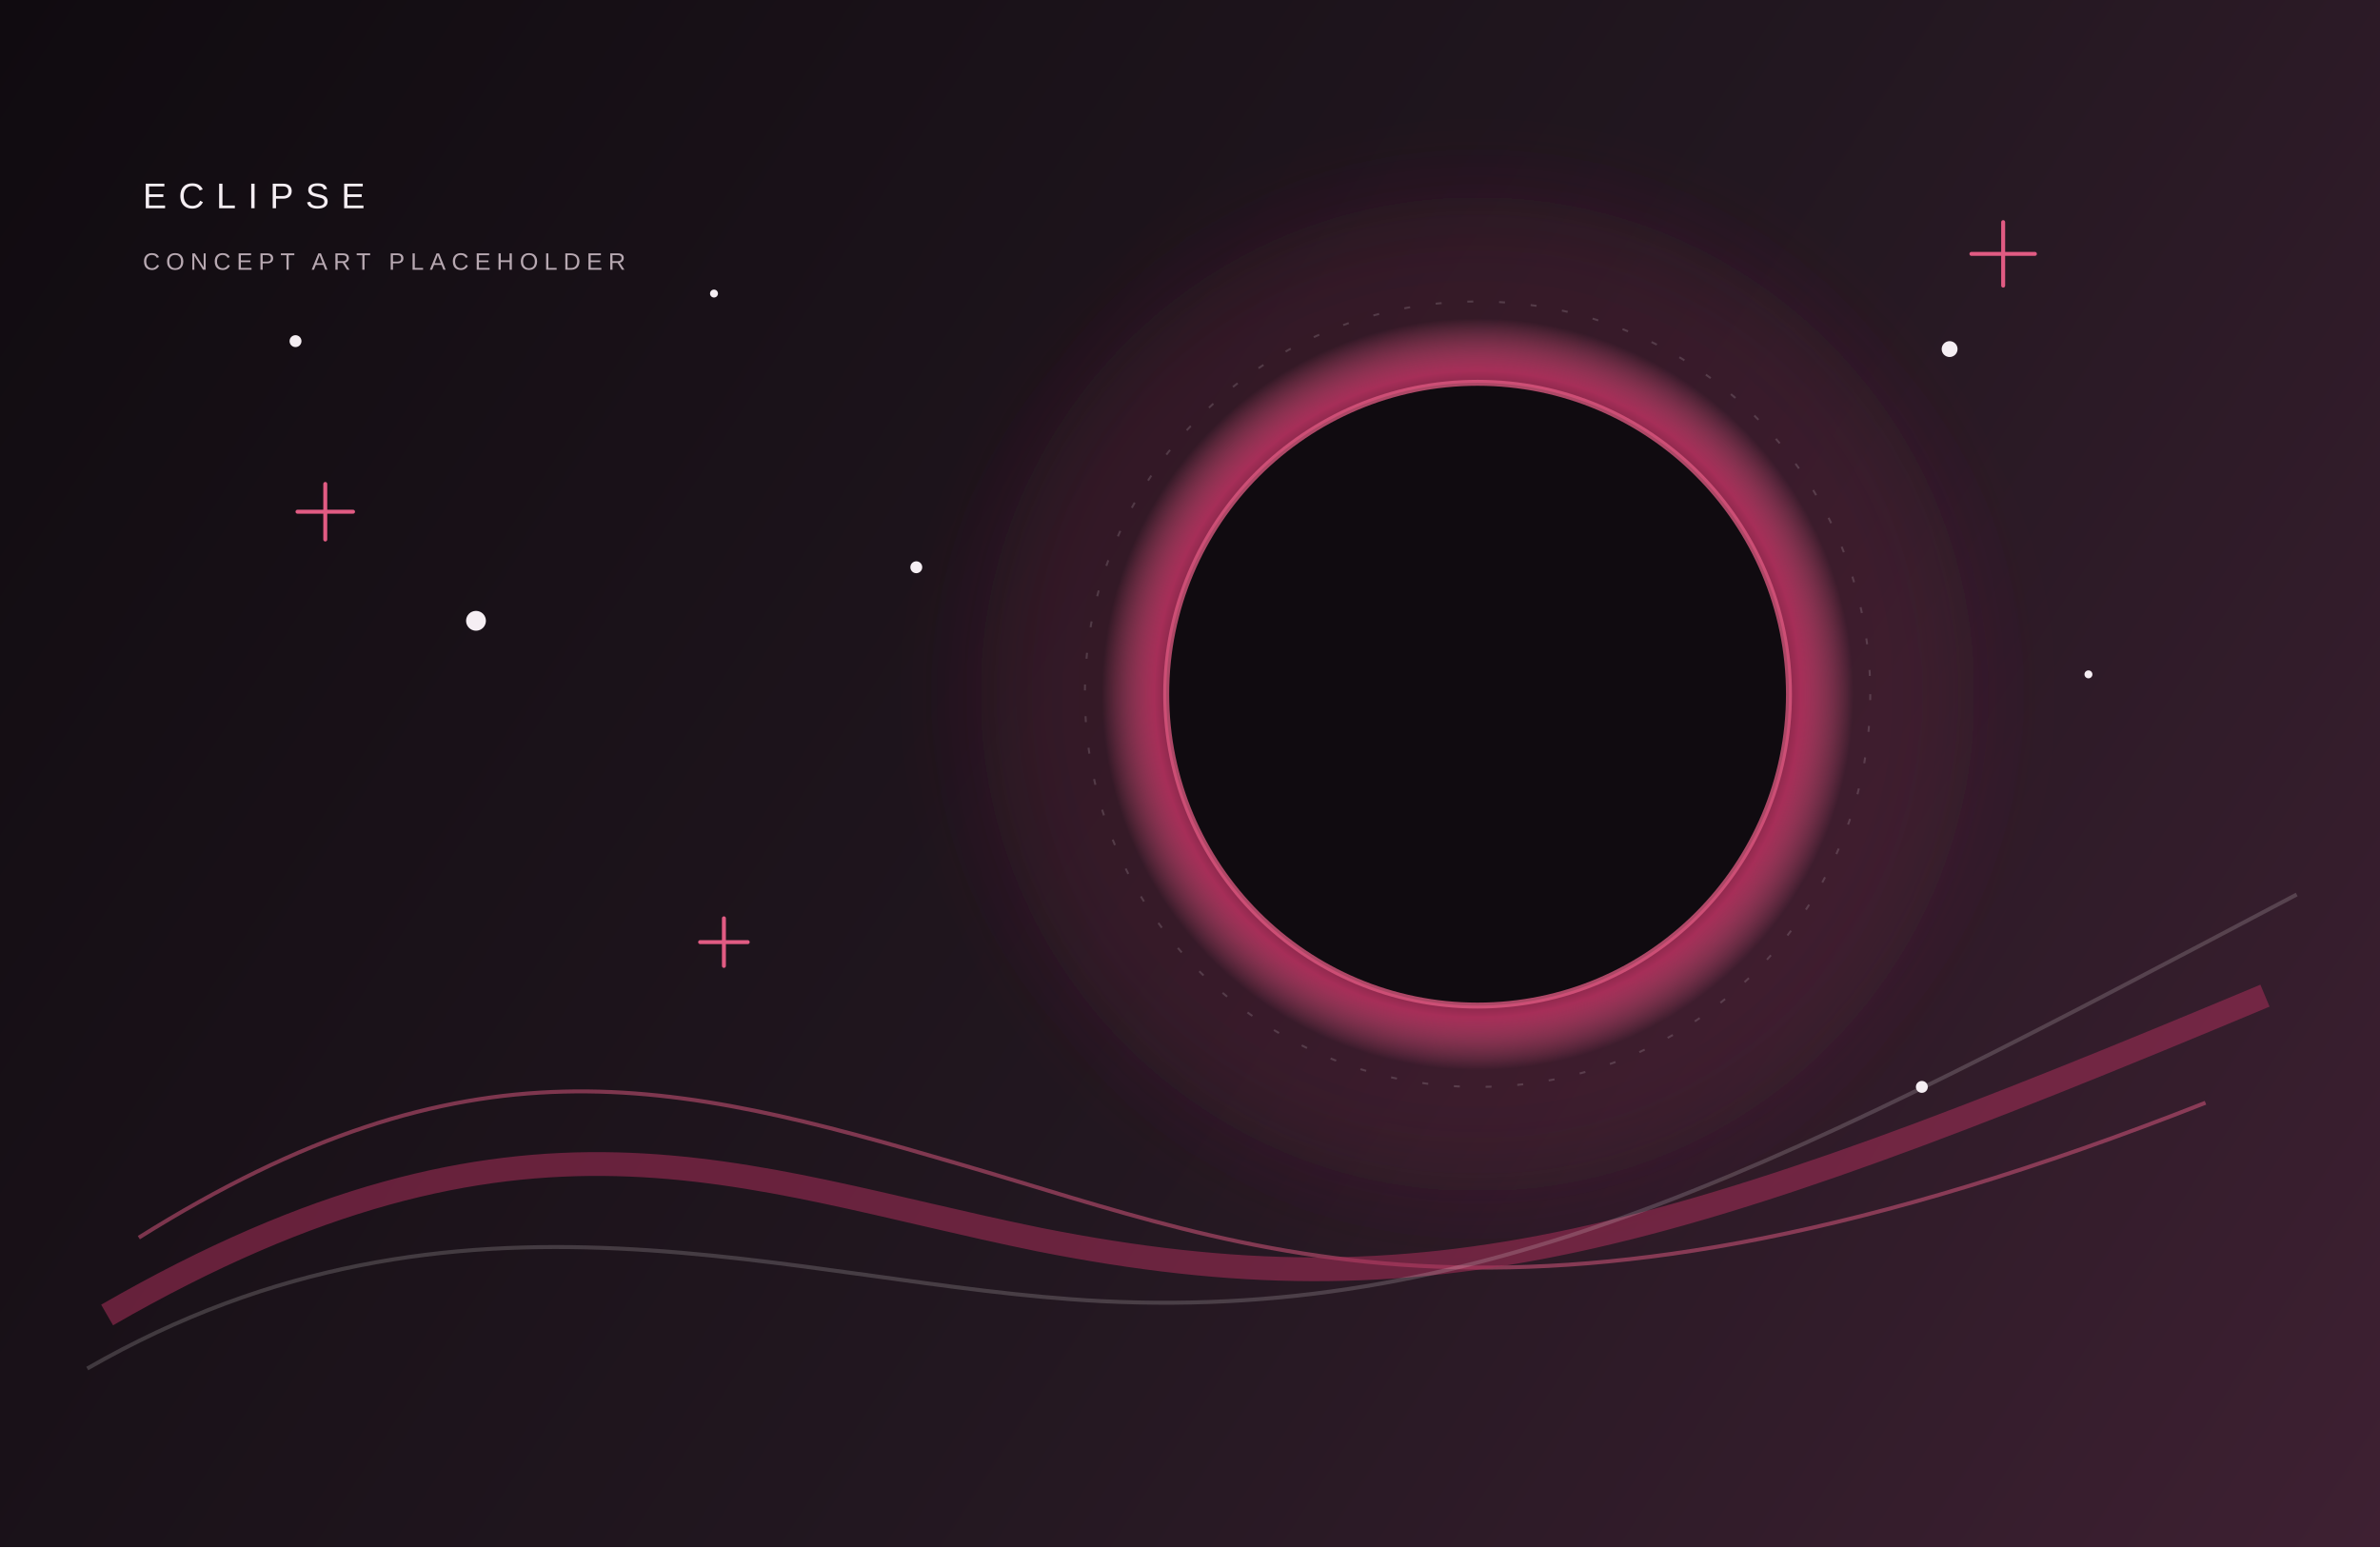
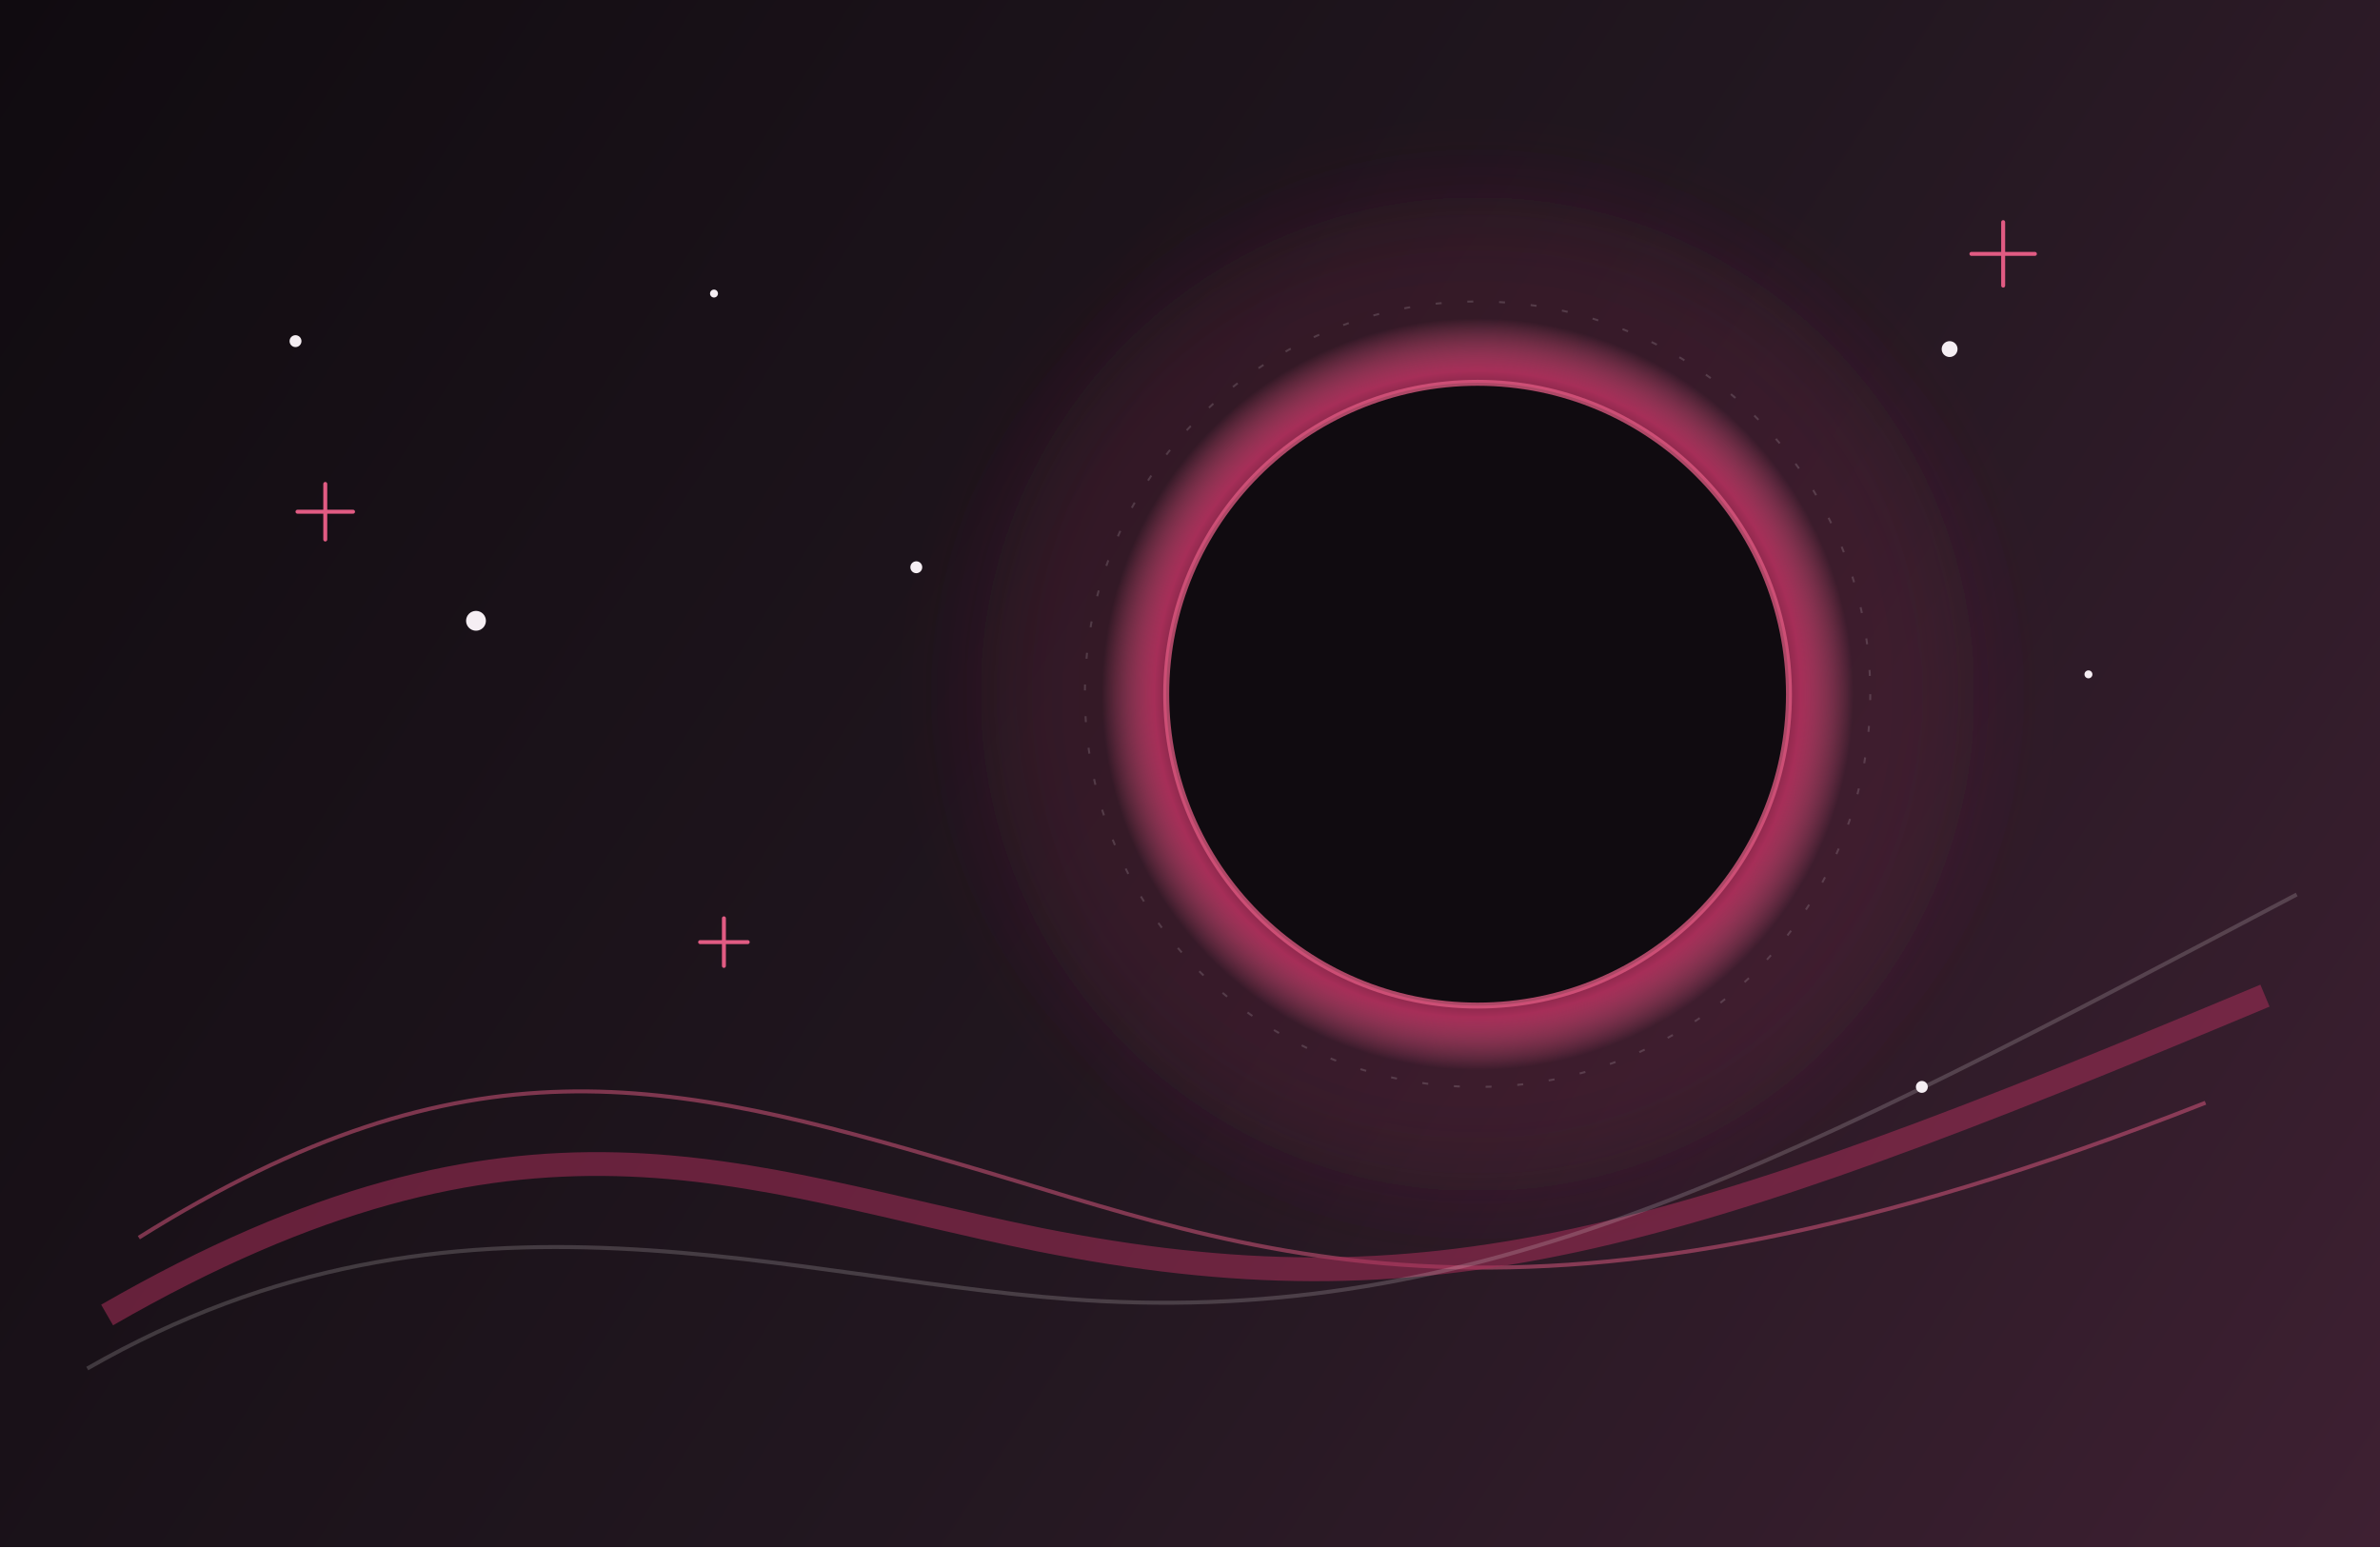
<svg xmlns="http://www.w3.org/2000/svg" width="1200" height="780" viewBox="0 0 1200 780" fill="none" role="img" aria-labelledby="title desc">
  <defs>
    <linearGradient id="background" x1="0" y1="0" x2="1200" y2="780" gradientUnits="userSpaceOnUse">
      <stop stop-color="#100B10" />
      <stop offset="0.55" stop-color="#221720" />
      <stop offset="1" stop-color="#3E2032" />
    </linearGradient>
    <radialGradient id="eclipse" cx="0" cy="0" r="1" gradientTransform="translate(745 350) rotate(90) scale(190)" gradientUnits="userSpaceOnUse">
      <stop stop-color="#100B10" />
      <stop offset="0.68" stop-color="#100B10" />
      <stop offset="0.86" stop-color="#A62E58" />
      <stop offset="1" stop-color="#E15B83" stop-opacity="0" />
    </radialGradient>
    <filter id="glow" x="-50%" y="-50%" width="200%" height="200%">
      <feGaussianBlur stdDeviation="24" />
    </filter>
  </defs>
  <rect width="1200" height="780" fill="url(#background)" />
  <circle cx="745" cy="350" r="250" fill="#A62E58" fill-opacity="0.16" filter="url(#glow)" />
  <circle cx="745" cy="350" r="225" fill="url(#eclipse)" />
  <circle cx="745" cy="350" r="157" fill="#100B10" stroke="#E15B83" stroke-opacity="0.75" stroke-width="3" />
  <circle cx="745" cy="350" r="198" stroke="#F5EEF3" stroke-opacity="0.16" stroke-width="1" stroke-dasharray="3 13" />
  <path d="M70 624C236 520 337 544 484 587C632 630 767 692 1112 556" stroke="#E15B83" stroke-opacity="0.5" stroke-width="2" />
  <path d="M54 663C264 542 372 594 524 625C721 664 841 628 1142 502" stroke="#A62E58" stroke-width="12" stroke-opacity="0.55" />
  <path d="M44 690C232 582 400 648 555 656C753 666 904 585 1158 451" stroke="#F5EEF3" stroke-opacity="0.18" stroke-width="2" />
  <g fill="#F5EEF3">
    <circle cx="149" cy="172" r="3" />
    <circle cx="240" cy="313" r="5" />
    <circle cx="360" cy="148" r="2" />
    <circle cx="462" cy="286" r="3" />
    <circle cx="983" cy="176" r="4" />
    <circle cx="1053" cy="340" r="2" />
    <circle cx="969" cy="548" r="3" />
  </g>
  <g stroke="#E15B83" stroke-width="2" stroke-linecap="round">
    <path d="M164 244v28M150 258h28" />
    <path d="M1010 112v32M994 128h32" />
    <path d="M365 463v24M353 475h24" />
  </g>
-   <text x="72" y="105" fill="#F5EEF3" font-family="Arial, sans-serif" font-size="18" letter-spacing="6">ECLIPSE</text>
-   <text x="72" y="136" fill="#B8A9B2" font-family="Arial, sans-serif" font-size="12" letter-spacing="3">CONCEPT ART PLACEHOLDER</text>
</svg>
